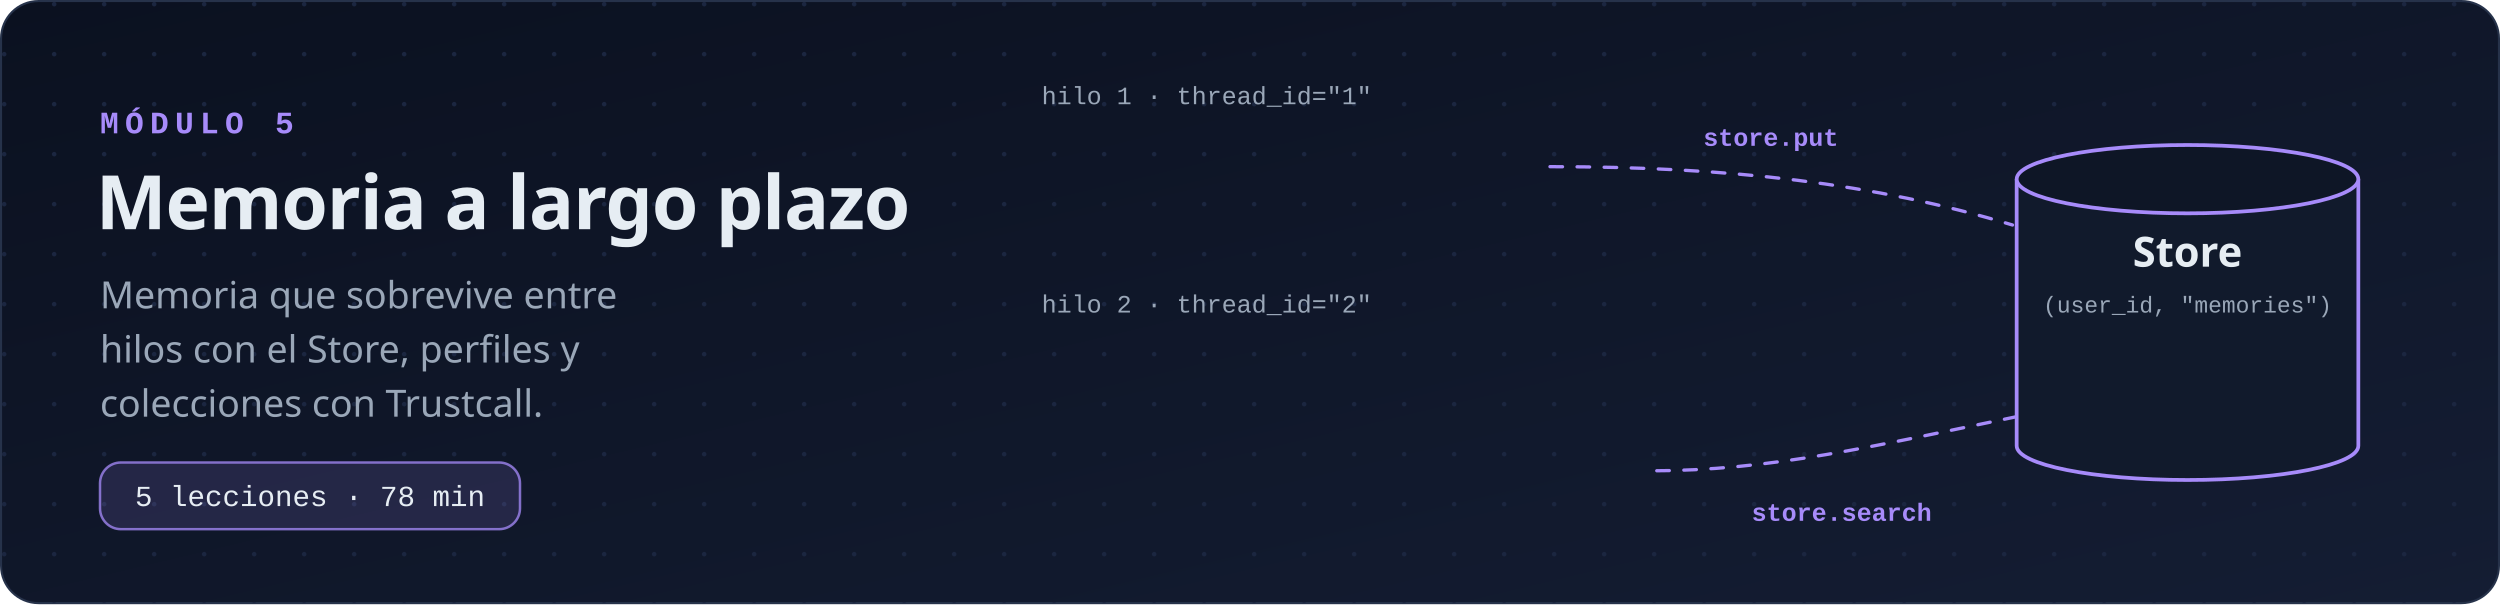
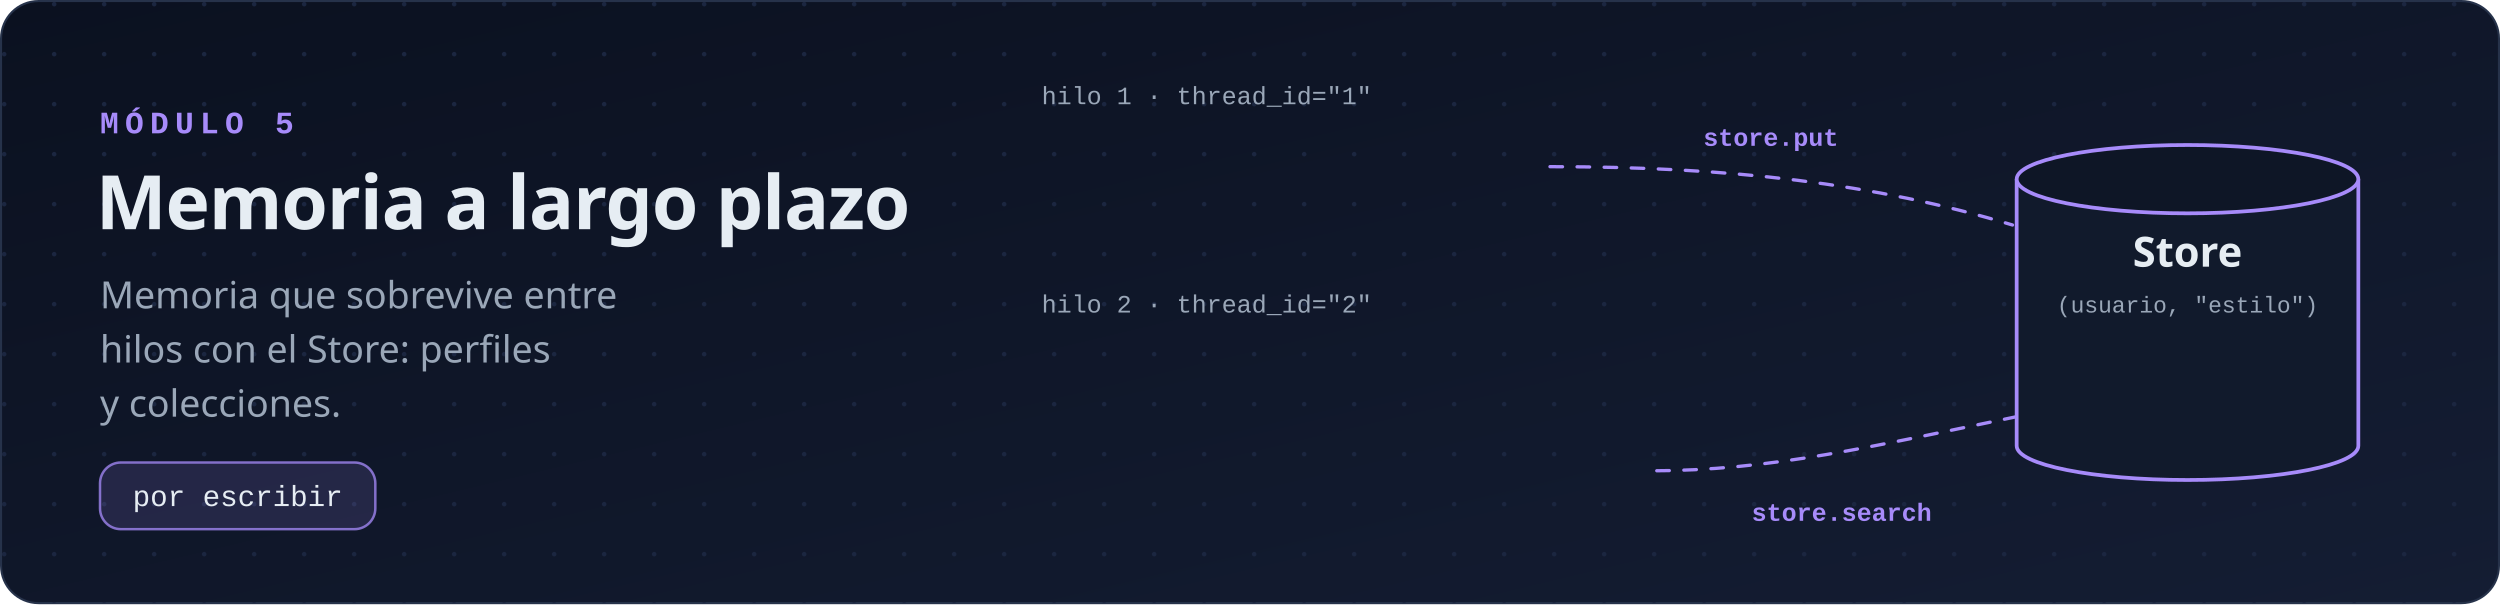
<svg xmlns="http://www.w3.org/2000/svg" width="1200" height="290" viewBox="0 0 1200 290" role="img" aria-labelledby="titulo">
  <style>
.sans{font-family:-apple-system,BlinkMacSystemFont,'Segoe UI','Noto Sans',Helvetica,Arial,sans-serif}
.mono{font-family:ui-monospace,SFMono-Regular,'SF Mono',Menlo,Consolas,'Liberation Mono',monospace}
.marcha{stroke-dasharray:6 7;animation:marcha 1.3s linear infinite}
@keyframes marcha{to{stroke-dashoffset:-26}}
@media (prefers-reduced-motion:reduce){.marcha{animation:none}}
</style>
  <defs>
    <linearGradient id="fondo" x1="0" y1="0" x2="1" y2="1">
      <stop offset="0" stop-color="#0b1120" />
      <stop offset="1" stop-color="#141d33" />
    </linearGradient>
    <pattern id="puntos" width="24" height="24" patternUnits="userSpaceOnUse">
      <circle cx="2" cy="2" r="1.1" fill="#1b2640" />
    </pattern>
    <filter id="difuso" x="-100%" y="-100%" width="300%" height="300%">
      <feGaussianBlur stdDeviation="7" />
    </filter>
    <marker id="flecha" viewBox="0 0 10 10" refX="8.5" refY="5" markerWidth="7" markerHeight="7" orient="auto">
      <path d="M0,1 L9,5 L0,9 z" fill="#46587a" />
    </marker>
  </defs>
  <rect x=".5" y=".5" width="1199" height="289" rx="18" fill="url(#fondo)" stroke="#26324a" />
  <rect x=".5" y=".5" width="1199" height="289" rx="18" fill="url(#puntos)" />
  <text x="48" y="64" class="mono" font-size="15" font-weight="700" fill="#a78bfa" text-anchor="start" letter-spacing="3">MÓDULO 5</text>
  <text x="46" y="110" class="sans" font-size="36" font-weight="800" fill="#e6edf3" text-anchor="start" letter-spacing="-0.5">Memoria a largo plazo</text>
  <text x="48" y="148" class="sans" font-size="18" font-weight="400" fill="#9aa7b8" text-anchor="start">Memoria que sobrevive entre</text>
-   <text x="48" y="174" class="sans" font-size="18" font-weight="400" fill="#9aa7b8" text-anchor="start">hilos con el Store, perfiles y</text>
-   <text x="48" y="200" class="sans" font-size="18" font-weight="400" fill="#9aa7b8" text-anchor="start">colecciones con Trustcall.</text>
+   <text x="48" y="174" class="sans" font-size="18" font-weight="400" fill="#9aa7b8" text-anchor="start">hilos con el Store: perfiles</text>
+   <text x="48" y="200" class="sans" font-size="18" font-weight="400" fill="#9aa7b8" text-anchor="start">y colecciones.</text>
  <g>
-     <rect x="48" y="222" width="201.6" height="32" rx="10" fill="#a78bfa" fill-opacity=".14" stroke="#a78bfa" stroke-opacity=".75" stroke-width="1.2" />
-     <text x="148.8" y="238" class="mono" font-size="14" font-weight="400" fill="#e6edf3" text-anchor="middle" dy=".35em">5 lecciones · 78 min</text>
+     <rect x="48" y="222" width="132.16" height="32" rx="10" fill="#a78bfa" fill-opacity=".14" stroke="#a78bfa" stroke-opacity=".75" stroke-width="1.2" />
+     <text x="114.08" y="238" class="mono" font-size="14" font-weight="400" fill="#e6edf3" text-anchor="middle" dy=".35em">por escribir</text>
  </g>
  <text x="500" y="50" class="mono" font-size="12" font-weight="400" fill="#9aa7b8" text-anchor="start">hilo 1 · thread_id="1"</text>
  <g opacity="0">
    <animate attributeName="opacity" dur="10s" repeatCount="indefinite" calcMode="linear" keyTimes="0;0.04;0.07;0.92;0.95;1" values="0;0;1;1;0;0" />
    <rect x="500" y="62" width="240" height="36" rx="10" fill="#38bdf8" fill-opacity=".14" stroke="#38bdf8" stroke-opacity=".75" stroke-width="1.2" />
-     <text x="620" y="80" class="sans" font-size="15" font-weight="400" fill="#e6edf3" text-anchor="middle" dy=".35em">Me gusta mucho andar en bici</text>
+     <text x="620" y="80" class="sans" font-size="15" font-weight="400" fill="#e6edf3" text-anchor="middle" dy=".35em">Respóndeme siempre en LaTeX</text>
  </g>
  <text x="500" y="150" class="mono" font-size="12" font-weight="400" fill="#9aa7b8" text-anchor="start">hilo 2 · thread_id="2"</text>
  <g opacity="0">
    <animate attributeName="opacity" dur="10s" repeatCount="indefinite" calcMode="linear" keyTimes="0;0.36;0.39;0.92;0.95;1" values="0;0;1;1;0;0" />
    <rect x="500" y="162" width="246" height="36" rx="10" fill="#38bdf8" fill-opacity=".14" stroke="#38bdf8" stroke-opacity=".75" stroke-width="1.2" />
-     <text x="623" y="180" class="sans" font-size="15" font-weight="400" fill="#e6edf3" text-anchor="middle" dy=".35em">¿Qué hago este fin de semana?</text>
+     <text x="623" y="180" class="sans" font-size="15" font-weight="400" fill="#e6edf3" text-anchor="middle" dy=".35em">¿Cuál es la derivada de x³?</text>
  </g>
  <g opacity="0">
    <animate attributeName="opacity" dur="10s" repeatCount="indefinite" calcMode="linear" keyTimes="0;0.54;0.57;0.92;0.95;1" values="0;0;1;1;0;0" />
    <rect x="540" y="208" width="246" height="36" rx="10" fill="#a78bfa" fill-opacity=".14" stroke="#a78bfa" stroke-opacity=".75" stroke-width="1.2" />
-     <text x="663" y="226" class="sans" font-size="15" font-weight="400" fill="#e6edf3" text-anchor="middle" dy=".35em">Una ruta en bici por el cerro</text>
+     <text x="663" y="226" class="sans" font-size="15" font-weight="400" fill="#e6edf3" text-anchor="middle" dy=".35em">La derivada es $3x^{2}$</text>
  </g>
  <path d="M744,80 C830,80 900,88 966,108" fill="none" stroke="#a78bfa" stroke-width="1.6" stroke-linecap="round" class="marcha" />
  <path d="M968,200 C900,214 850,226 792,226" fill="none" stroke="#a78bfa" stroke-width="1.6" stroke-linecap="round" class="marcha" />
  <text x="850" y="70" class="mono" font-size="12" font-weight="600" fill="#a78bfa" text-anchor="middle">store.put</text>
  <text x="884" y="250" class="mono" font-size="12" font-weight="600" fill="#a78bfa" text-anchor="middle">store.search</text>
  <g opacity="0">
    <animate attributeName="opacity" dur="10s" repeatCount="indefinite" calcMode="linear" keyTimes="0;0.1;0.11;0.21;0.22;1" values="0;0;1;1;0;0" />
    <animateMotion dur="10s" repeatCount="indefinite" calcMode="linear" keyTimes="0;0.11;0.2;0.215;1" keyPoints="0;0;0.705;1;1" path="M744,80 C830,80 900,88 966,108 L1050,150" />
    <circle r="13.2" fill="#a78bfa" opacity=".45" filter="url(#difuso)" />
    <circle r="6" fill="#a78bfa" />
  </g>
  <g opacity="0">
    <animate attributeName="opacity" dur="10s" repeatCount="indefinite" calcMode="linear" keyTimes="0;0.43;0.44;0.525;0.535;1" values="0;0;1;1;0;0" />
    <animateMotion dur="10s" repeatCount="indefinite" calcMode="linear" keyTimes="0;0.43;0.445;0.53;1" keyPoints="0;0;0.35;1;1" path="M1050,150 L968,200 C900,214 850,226 792,226" />
    <circle r="13.2" fill="#a78bfa" opacity=".45" filter="url(#difuso)" />
    <circle r="6" fill="#a78bfa" />
  </g>
  <rect x="968" y="69.6" width="164" height="160.8" rx="16.4" fill="#a78bfa" opacity="0" filter="url(#difuso)">
    <animate attributeName="opacity" dur="10s" repeatCount="indefinite" calcMode="linear" keyTimes="0;0.2;0.23;0.3;0.33;0.42;0.45;0.5;0.53;1" values="0;0;0.55;0.55;0;0;0.55;0.55;0;0" />
  </rect>
  <path d="M968,86 L968,214 A82,16.4 0 0 0 1132,214 L1132,86" fill="#111a2c" stroke="#a78bfa" stroke-width="1.8" />
  <ellipse cx="1050" cy="86" rx="82" ry="16.4" fill="#0e1626" stroke="#a78bfa" stroke-width="1.8" />
  <text x="1050" y="128" class="sans" font-size="20" font-weight="700" fill="#e6edf3" text-anchor="middle">Store</text>
-   <text x="1050" y="150" class="mono" font-size="11" font-weight="400" fill="#9aa7b8" text-anchor="middle">(user_id, "memories")</text>
+   <text x="1050" y="150" class="mono" font-size="11" font-weight="400" fill="#9aa7b8" text-anchor="middle">(usuario, "estilo")</text>
  <g opacity="0">
    <animate attributeName="opacity" dur="10s" repeatCount="indefinite" calcMode="linear" keyTimes="0;0.23;0.26;0.92;0.95;1" values="0;0;1;1;0;0" />
    <rect x="977" y="168" width="146" height="28" rx="10" fill="#a78bfa" fill-opacity=".14" stroke="#a78bfa" stroke-opacity=".75" stroke-width="1.2" />
-     <text x="1050" y="182" class="sans" font-size="13" font-weight="400" fill="#e6edf3" text-anchor="middle" dy=".35em">le gusta el ciclismo</text>
+     <text x="1050" y="182" class="sans" font-size="13" font-weight="400" fill="#e6edf3" text-anchor="middle" dy=".35em">formato: LaTeX</text>
  </g>
</svg>
